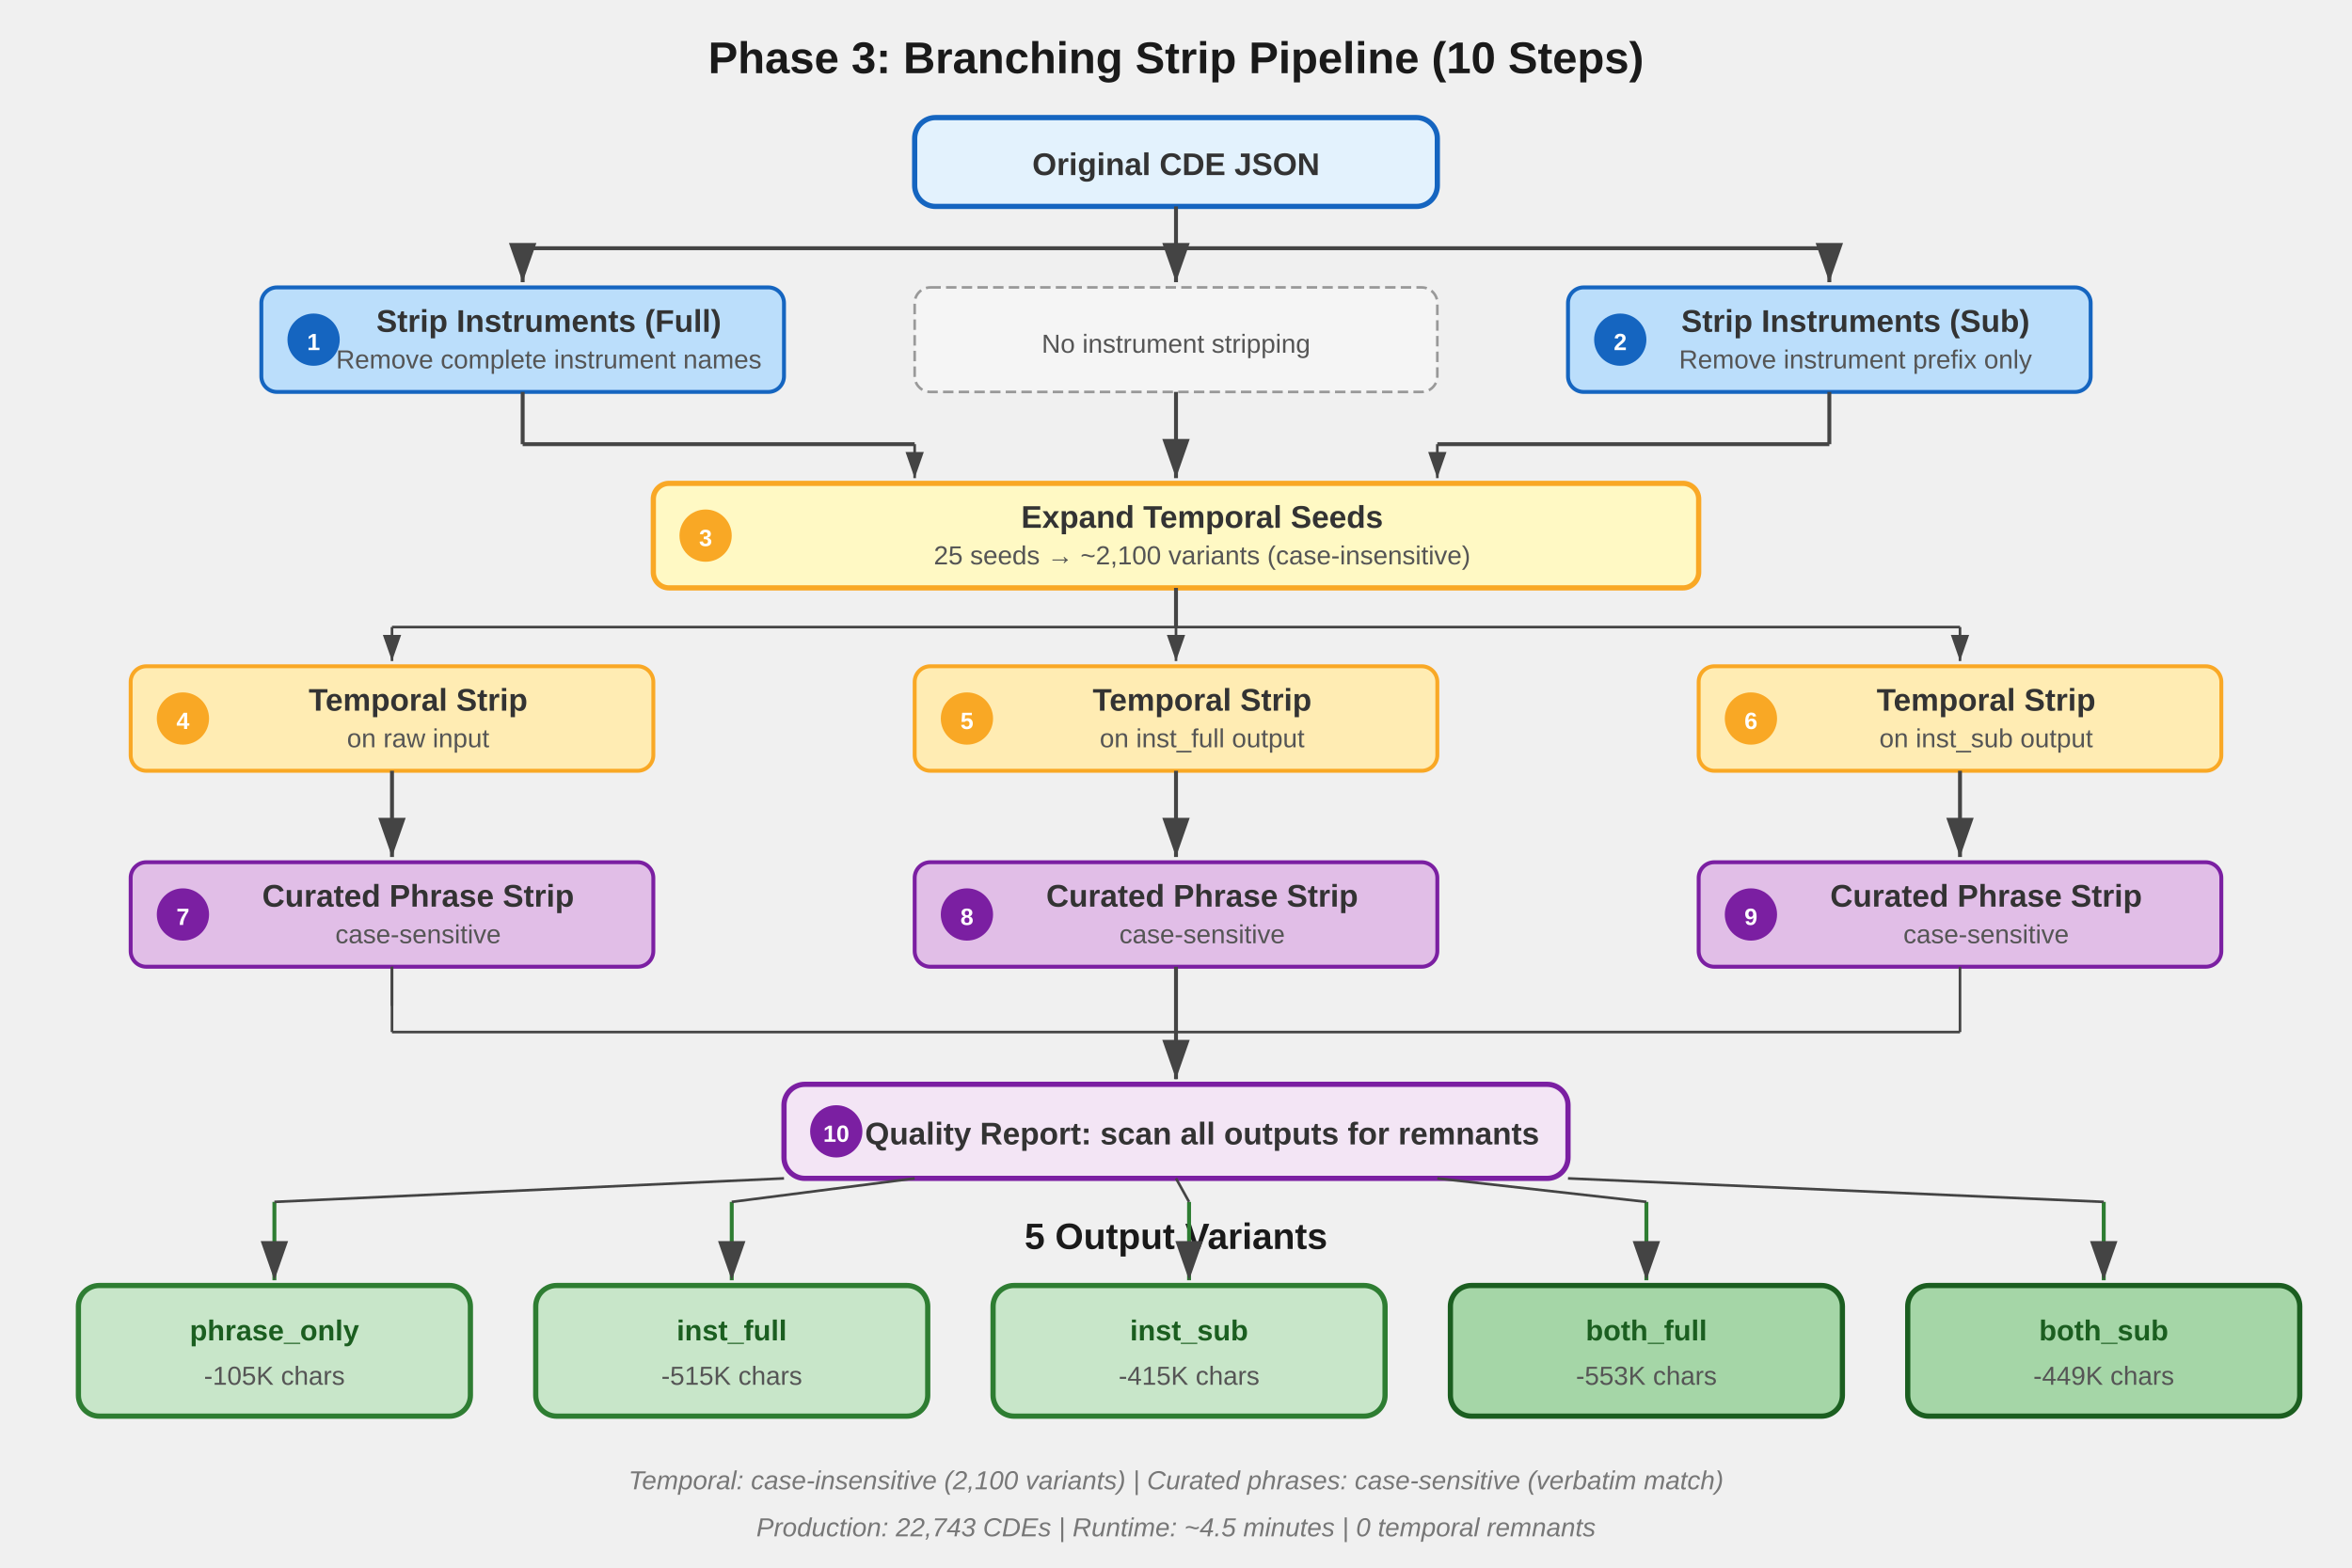
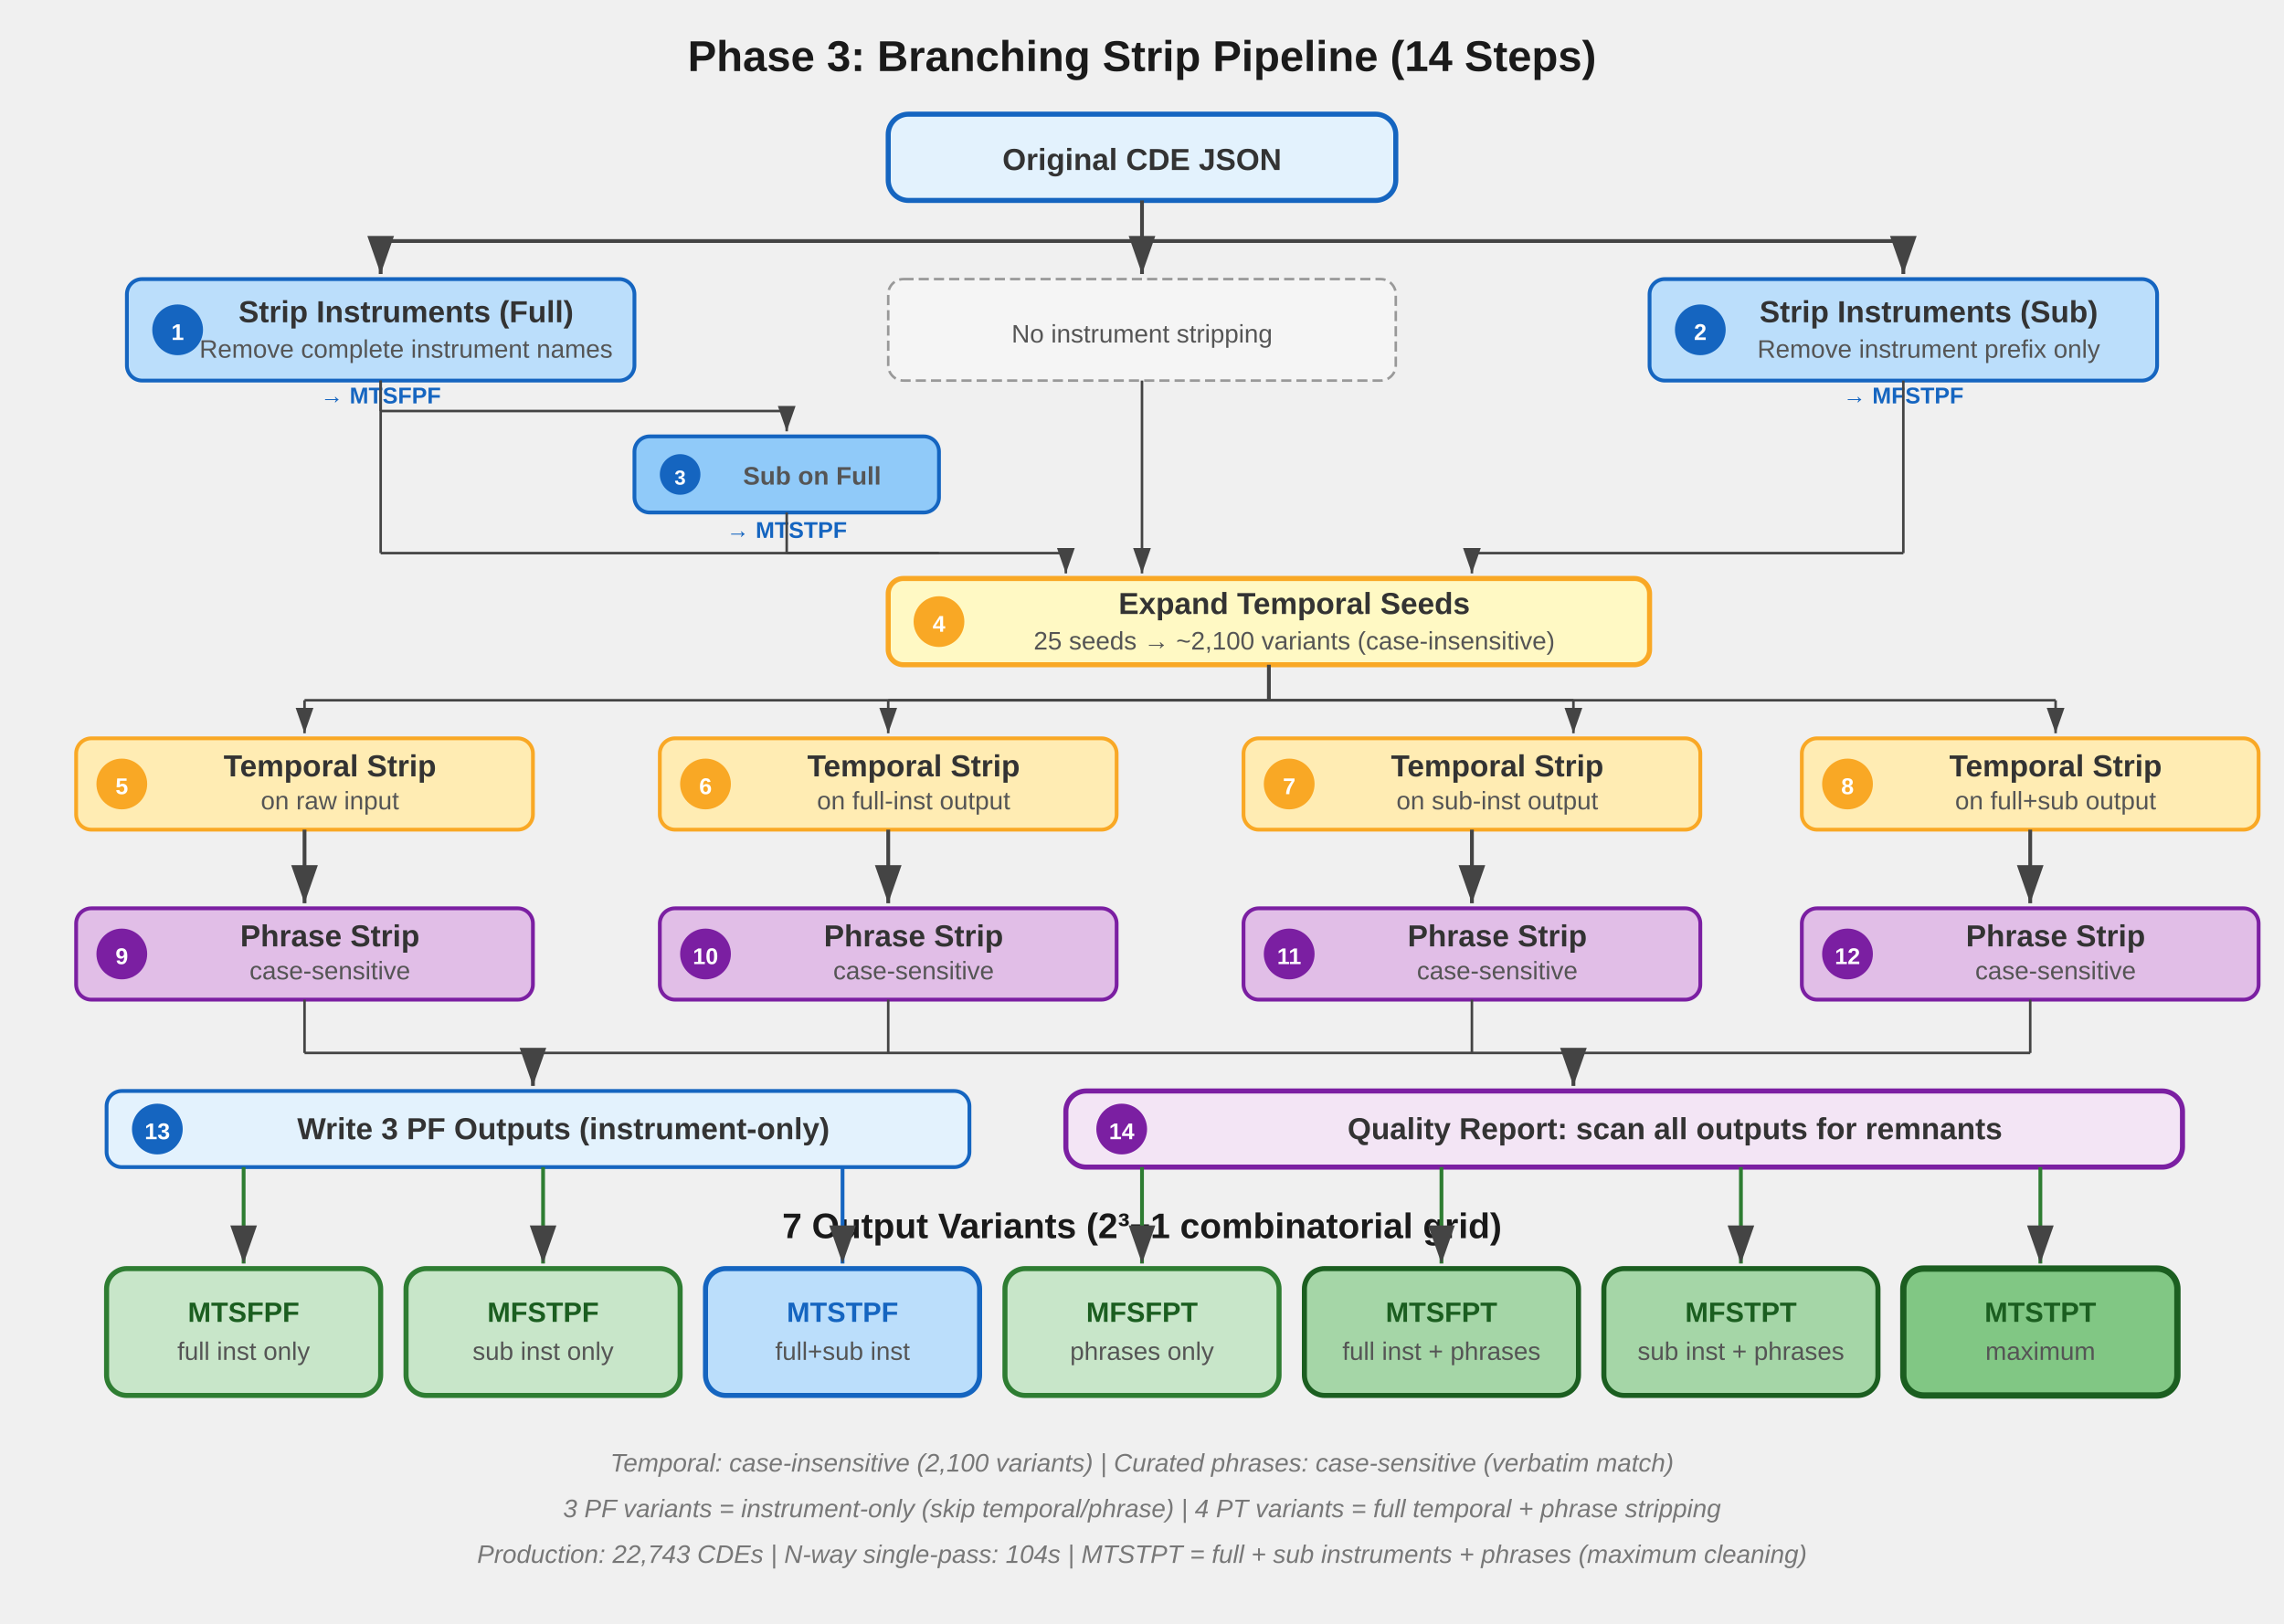
- <svg xmlns="http://www.w3.org/2000/svg" viewBox="0 0 900 600" width="900" height="600">
+ <svg xmlns="http://www.w3.org/2000/svg" viewBox="0 0 900 640" width="900" height="640">
  <defs>
    <marker id="arr" markerWidth="10" markerHeight="7" refX="10" refY="3.5" orient="auto">
      <polygon points="0 0, 10 3.5, 0 7" fill="#444" />
    </marker>
    <style>
      text { font-family: 'Segoe UI', 'Helvetica Neue', Arial, sans-serif; }
      .title { font-size: 17px; font-weight: 700; fill: #1a1a1a; }
      .box-label { font-size: 12px; fill: #333; font-weight: 600; }
      .box-detail { font-size: 10px; fill: #555; }
      .output-label { font-size: 11px; fill: #1b5e20; font-weight: 700; }
      .output-detail { font-size: 10px; fill: #555; }
      .step-num { font-size: 9px; fill: #fff; font-weight: 700; }
      .note { font-size: 10px; fill: #777; font-style: italic; }
+       .pf-label { font-size: 9px; fill: #1565c0; font-weight: 600; }
    </style>
  </defs>
-   <text x="450" y="28" text-anchor="middle" class="title">Phase 3: Branching Strip Pipeline (10 Steps)</text>
+   <text x="450" y="28" text-anchor="middle" class="title">Phase 3: Branching Strip Pipeline (14 Steps)</text>
  <rect x="350" y="45" width="200" height="34" rx="8" fill="#e3f2fd" stroke="#1565c0" stroke-width="2" />
  <text x="450" y="67" text-anchor="middle" class="box-label">Original CDE JSON</text>
  <line x1="450" y1="79" x2="450" y2="95" stroke="#444" stroke-width="1.5" />
-   <line x1="450" y1="95" x2="200" y2="95" stroke="#444" stroke-width="1.5" />
-   <line x1="450" y1="95" x2="700" y2="95" stroke="#444" stroke-width="1.5" />
-   <line x1="200" y1="95" x2="200" y2="108" stroke="#444" stroke-width="1.5" marker-end="url(#arr)" />
-   <line x1="700" y1="95" x2="700" y2="108" stroke="#444" stroke-width="1.5" marker-end="url(#arr)" />
+   <line x1="450" y1="95" x2="150" y2="95" stroke="#444" stroke-width="1.5" />
+   <line x1="450" y1="95" x2="750" y2="95" stroke="#444" stroke-width="1.5" />
+   <line x1="150" y1="95" x2="150" y2="108" stroke="#444" stroke-width="1.5" marker-end="url(#arr)" />
+   <line x1="750" y1="95" x2="750" y2="108" stroke="#444" stroke-width="1.5" marker-end="url(#arr)" />
  <line x1="450" y1="95" x2="450" y2="108" stroke="#444" stroke-width="1.5" marker-end="url(#arr)" />
-   <rect x="100" y="110" width="200" height="40" rx="6" fill="#bbdefb" stroke="#1565c0" stroke-width="1.5" />
-   <circle cx="120" cy="130" r="10" fill="#1565c0" />
-   <text x="120" y="134" text-anchor="middle" class="step-num">1</text>
-   <text x="210" y="127" text-anchor="middle" class="box-label">Strip Instruments (Full)</text>
-   <text x="210" y="141" text-anchor="middle" class="box-detail">Remove complete instrument names</text>
-   <rect x="600" y="110" width="200" height="40" rx="6" fill="#bbdefb" stroke="#1565c0" stroke-width="1.5" />
-   <circle cx="620" cy="130" r="10" fill="#1565c0" />
-   <text x="620" y="134" text-anchor="middle" class="step-num">2</text>
-   <text x="710" y="127" text-anchor="middle" class="box-label">Strip Instruments (Sub)</text>
-   <text x="710" y="141" text-anchor="middle" class="box-detail">Remove instrument prefix only</text>
+   <rect x="50" y="110" width="200" height="40" rx="6" fill="#bbdefb" stroke="#1565c0" stroke-width="1.5" />
+   <circle cx="70" cy="130" r="10" fill="#1565c0" />
+   <text x="70" y="134" text-anchor="middle" class="step-num">1</text>
+   <text x="160" y="127" text-anchor="middle" class="box-label">Strip Instruments (Full)</text>
+   <text x="160" y="141" text-anchor="middle" class="box-detail">Remove complete instrument names</text>
+   <rect x="650" y="110" width="200" height="40" rx="6" fill="#bbdefb" stroke="#1565c0" stroke-width="1.5" />
+   <circle cx="670" cy="130" r="10" fill="#1565c0" />
+   <text x="670" y="134" text-anchor="middle" class="step-num">2</text>
+   <text x="760" y="127" text-anchor="middle" class="box-label">Strip Instruments (Sub)</text>
+   <text x="760" y="141" text-anchor="middle" class="box-detail">Remove instrument prefix only</text>
  <rect x="350" y="110" width="200" height="40" rx="6" fill="#f5f5f5" stroke="#999" stroke-width="1" stroke-dasharray="4,2" />
  <text x="450" y="135" text-anchor="middle" class="box-detail">No instrument stripping</text>
-   <rect x="250" y="185" width="400" height="40" rx="6" fill="#fff9c4" stroke="#f9a825" stroke-width="2" />
-   <circle cx="270" cy="205" r="10" fill="#f9a825" />
-   <text x="270" y="209" text-anchor="middle" class="step-num">3</text>
-   <text x="460" y="202" text-anchor="middle" class="box-label">Expand Temporal Seeds</text>
-   <text x="460" y="216" text-anchor="middle" class="box-detail">25 seeds → ~2,100 variants (case-insensitive)</text>
-   <line x1="200" y1="150" x2="200" y2="170" stroke="#444" stroke-width="1.5" />
-   <line x1="200" y1="170" x2="350" y2="170" stroke="#444" stroke-width="1.5" />
-   <line x1="450" y1="150" x2="450" y2="183" stroke="#444" stroke-width="1.5" marker-end="url(#arr)" />
-   <line x1="700" y1="150" x2="700" y2="170" stroke="#444" stroke-width="1.5" />
-   <line x1="700" y1="170" x2="550" y2="170" stroke="#444" stroke-width="1.5" />
-   <line x1="350" y1="170" x2="350" y2="183" stroke="#444" stroke-width="1" marker-end="url(#arr)" />
-   <line x1="550" y1="170" x2="550" y2="183" stroke="#444" stroke-width="1" marker-end="url(#arr)" />
-   <line x1="450" y1="225" x2="450" y2="240" stroke="#444" stroke-width="1.5" />
-   <line x1="450" y1="240" x2="150" y2="240" stroke="#444" stroke-width="1" />
-   <line x1="450" y1="240" x2="750" y2="240" stroke="#444" stroke-width="1" />
-   <line x1="150" y1="240" x2="150" y2="253" stroke="#444" stroke-width="1" marker-end="url(#arr)" />
-   <line x1="450" y1="240" x2="450" y2="253" stroke="#444" stroke-width="1" marker-end="url(#arr)" />
-   <line x1="750" y1="240" x2="750" y2="253" stroke="#444" stroke-width="1" marker-end="url(#arr)" />
-   <rect x="50" y="255" width="200" height="40" rx="6" fill="#ffecb3" stroke="#f9a825" stroke-width="1.5" />
-   <circle cx="70" cy="275" r="10" fill="#f9a825" />
-   <text x="70" y="279" text-anchor="middle" class="step-num">4</text>
-   <text x="160" y="272" text-anchor="middle" class="box-label">Temporal Strip</text>
-   <text x="160" y="286" text-anchor="middle" class="box-detail">on raw input</text>
-   <rect x="350" y="255" width="200" height="40" rx="6" fill="#ffecb3" stroke="#f9a825" stroke-width="1.5" />
-   <circle cx="370" cy="275" r="10" fill="#f9a825" />
-   <text x="370" y="279" text-anchor="middle" class="step-num">5</text>
-   <text x="460" y="272" text-anchor="middle" class="box-label">Temporal Strip</text>
-   <text x="460" y="286" text-anchor="middle" class="box-detail">on inst_full output</text>
-   <rect x="650" y="255" width="200" height="40" rx="6" fill="#ffecb3" stroke="#f9a825" stroke-width="1.5" />
-   <circle cx="670" cy="275" r="10" fill="#f9a825" />
-   <text x="670" y="279" text-anchor="middle" class="step-num">6</text>
-   <text x="760" y="272" text-anchor="middle" class="box-label">Temporal Strip</text>
-   <text x="760" y="286" text-anchor="middle" class="box-detail">on inst_sub output</text>
-   <line x1="150" y1="295" x2="150" y2="328" stroke="#444" stroke-width="1.5" marker-end="url(#arr)" />
-   <line x1="450" y1="295" x2="450" y2="328" stroke="#444" stroke-width="1.5" marker-end="url(#arr)" />
-   <line x1="750" y1="295" x2="750" y2="328" stroke="#444" stroke-width="1.5" marker-end="url(#arr)" />
-   <rect x="50" y="330" width="200" height="40" rx="6" fill="#e1bee7" stroke="#7b1fa2" stroke-width="1.5" />
-   <circle cx="70" cy="350" r="10" fill="#7b1fa2" />
-   <text x="70" y="354" text-anchor="middle" class="step-num">7</text>
-   <text x="160" y="347" text-anchor="middle" class="box-label">Curated Phrase Strip</text>
-   <text x="160" y="361" text-anchor="middle" class="box-detail">case-sensitive</text>
-   <rect x="350" y="330" width="200" height="40" rx="6" fill="#e1bee7" stroke="#7b1fa2" stroke-width="1.5" />
-   <circle cx="370" cy="350" r="10" fill="#7b1fa2" />
-   <text x="370" y="354" text-anchor="middle" class="step-num">8</text>
-   <text x="460" y="347" text-anchor="middle" class="box-label">Curated Phrase Strip</text>
-   <text x="460" y="361" text-anchor="middle" class="box-detail">case-sensitive</text>
-   <rect x="650" y="330" width="200" height="40" rx="6" fill="#e1bee7" stroke="#7b1fa2" stroke-width="1.5" />
-   <circle cx="670" cy="350" r="10" fill="#7b1fa2" />
-   <text x="670" y="354" text-anchor="middle" class="step-num">9</text>
-   <text x="760" y="347" text-anchor="middle" class="box-label">Curated Phrase Strip</text>
-   <text x="760" y="361" text-anchor="middle" class="box-detail">case-sensitive</text>
-   <rect x="300" y="415" width="300" height="36" rx="8" fill="#f3e5f5" stroke="#7b1fa2" stroke-width="2" />
-   <circle cx="320" cy="433" r="10" fill="#7b1fa2" />
-   <text x="320" y="437" text-anchor="middle" class="step-num">10</text>
-   <text x="460" y="438" text-anchor="middle" class="box-label">Quality Report: scan all outputs for remnants</text>
-   <line x1="150" y1="370" x2="150" y2="395" stroke="#444" stroke-width="1" />
-   <line x1="450" y1="370" x2="450" y2="413" stroke="#444" stroke-width="1.5" marker-end="url(#arr)" />
-   <line x1="750" y1="370" x2="750" y2="395" stroke="#444" stroke-width="1" />
-   <line x1="150" y1="395" x2="750" y2="395" stroke="#444" stroke-width="1" />
-   <line x1="450" y1="395" x2="450" y2="413" stroke="#444" stroke-width="1" />
-   <text x="450" y="478" text-anchor="middle" class="title" style="font-size:14px;">5 Output Variants</text>
-   <rect x="30" y="492" width="150" height="50" rx="8" fill="#c8e6c9" stroke="#2e7d32" stroke-width="2" />
-   <text x="105" y="513" text-anchor="middle" class="output-label">phrase_only</text>
-   <text x="105" y="530" text-anchor="middle" class="output-detail">-105K chars</text>
-   <rect x="205" y="492" width="150" height="50" rx="8" fill="#c8e6c9" stroke="#2e7d32" stroke-width="2" />
-   <text x="280" y="513" text-anchor="middle" class="output-label">inst_full</text>
-   <text x="280" y="530" text-anchor="middle" class="output-detail">-515K chars</text>
-   <rect x="380" y="492" width="150" height="50" rx="8" fill="#c8e6c9" stroke="#2e7d32" stroke-width="2" />
-   <text x="455" y="513" text-anchor="middle" class="output-label">inst_sub</text>
-   <text x="455" y="530" text-anchor="middle" class="output-detail">-415K chars</text>
-   <rect x="555" y="492" width="150" height="50" rx="8" fill="#a5d6a7" stroke="#1b5e20" stroke-width="2" />
-   <text x="630" y="513" text-anchor="middle" class="output-label">both_full</text>
-   <text x="630" y="530" text-anchor="middle" class="output-detail">-553K chars</text>
-   <rect x="730" y="492" width="150" height="50" rx="8" fill="#a5d6a7" stroke="#1b5e20" stroke-width="2" />
-   <text x="805" y="513" text-anchor="middle" class="output-label">both_sub</text>
-   <text x="805" y="530" text-anchor="middle" class="output-detail">-449K chars</text>
-   <line x1="150" y1="370" x2="150" y2="385" stroke="#444" stroke-width="1" />
-   <line x1="105" y1="460" x2="105" y2="490" stroke="#2e7d32" stroke-width="1.5" marker-end="url(#arr)" />
-   <line x1="280" y1="460" x2="280" y2="490" stroke="#2e7d32" stroke-width="1.5" marker-end="url(#arr)" />
-   <line x1="455" y1="460" x2="455" y2="490" stroke="#2e7d32" stroke-width="1.5" marker-end="url(#arr)" />
-   <line x1="630" y1="460" x2="630" y2="490" stroke="#2e7d32" stroke-width="1.5" marker-end="url(#arr)" />
-   <line x1="805" y1="460" x2="805" y2="490" stroke="#2e7d32" stroke-width="1.5" marker-end="url(#arr)" />
-   <line x1="300" y1="451" x2="105" y2="460" stroke="#444" stroke-width="1" />
-   <line x1="350" y1="451" x2="280" y2="460" stroke="#444" stroke-width="1" />
-   <line x1="450" y1="451" x2="455" y2="460" stroke="#444" stroke-width="1" />
-   <line x1="550" y1="451" x2="630" y2="460" stroke="#444" stroke-width="1" />
-   <line x1="600" y1="451" x2="805" y2="460" stroke="#444" stroke-width="1" />
-   <text x="450" y="570" text-anchor="middle" class="note">Temporal: case-insensitive (2,100 variants)  |  Curated phrases: case-sensitive (verbatim match)</text>
-   <text x="450" y="588" text-anchor="middle" class="note">Production: 22,743 CDEs  |  Runtime: ~4.5 minutes  |  0 temporal remnants</text>
+   <line x1="150" y1="150" x2="150" y2="162" stroke="#444" stroke-width="1" />
+   <line x1="150" y1="162" x2="310" y2="162" stroke="#444" stroke-width="1" />
+   <line x1="310" y1="162" x2="310" y2="170" stroke="#444" stroke-width="1" marker-end="url(#arr)" />
+   <rect x="250" y="172" width="120" height="30" rx="6" fill="#90caf9" stroke="#1565c0" stroke-width="1.5" />
+   <circle cx="268" cy="187" r="8" fill="#1565c0" />
+   <text x="268" y="191" text-anchor="middle" class="step-num" style="font-size:8px;">3</text>
+   <text x="320" y="191" text-anchor="middle" class="box-detail" style="font-weight:600;">Sub on Full</text>
+   <text x="150" y="159" text-anchor="middle" class="pf-label">→ MTSFPF</text>
+   <text x="750" y="159" text-anchor="middle" class="pf-label">→ MFSTPF</text>
+   <text x="310" y="212" text-anchor="middle" class="pf-label">→ MTSTPF</text>
+   <rect x="350" y="228" width="300" height="34" rx="6" fill="#fff9c4" stroke="#f9a825" stroke-width="2" />
+   <circle cx="370" cy="245" r="10" fill="#f9a825" />
+   <text x="370" y="249" text-anchor="middle" class="step-num">4</text>
+   <text x="510" y="242" text-anchor="middle" class="box-label">Expand Temporal Seeds</text>
+   <text x="510" y="256" text-anchor="middle" class="box-detail">25 seeds → ~2,100 variants (case-insensitive)</text>
+   <line x1="150" y1="150" x2="150" y2="218" stroke="#444" stroke-width="1" />
+   <line x1="150" y1="218" x2="420" y2="218" stroke="#444" stroke-width="1" />
+   <line x1="420" y1="218" x2="420" y2="226" stroke="#444" stroke-width="1" marker-end="url(#arr)" />
+   <line x1="450" y1="150" x2="450" y2="218" stroke="#444" stroke-width="1" />
+   <line x1="450" y1="218" x2="450" y2="226" stroke="#444" stroke-width="1" marker-end="url(#arr)" />
+   <line x1="750" y1="150" x2="750" y2="218" stroke="#444" stroke-width="1" />
+   <line x1="750" y1="218" x2="580" y2="218" stroke="#444" stroke-width="1" />
+   <line x1="580" y1="218" x2="580" y2="226" stroke="#444" stroke-width="1" marker-end="url(#arr)" />
+   <line x1="310" y1="202" x2="310" y2="218" stroke="#444" stroke-width="1" />
+   <line x1="310" y1="218" x2="370" y2="218" stroke="#444" stroke-width="1" />
+   <line x1="500" y1="262" x2="500" y2="276" stroke="#444" stroke-width="1.5" />
+   <line x1="500" y1="276" x2="120" y2="276" stroke="#444" stroke-width="1" />
+   <line x1="500" y1="276" x2="350" y2="276" stroke="#444" stroke-width="1" />
+   <line x1="500" y1="276" x2="620" y2="276" stroke="#444" stroke-width="1" />
+   <line x1="500" y1="276" x2="810" y2="276" stroke="#444" stroke-width="1" />
+   <line x1="120" y1="276" x2="120" y2="289" stroke="#444" stroke-width="1" marker-end="url(#arr)" />
+   <line x1="350" y1="276" x2="350" y2="289" stroke="#444" stroke-width="1" marker-end="url(#arr)" />
+   <line x1="620" y1="276" x2="620" y2="289" stroke="#444" stroke-width="1" marker-end="url(#arr)" />
+   <line x1="810" y1="276" x2="810" y2="289" stroke="#444" stroke-width="1" marker-end="url(#arr)" />
+   <rect x="30" y="291" width="180" height="36" rx="6" fill="#ffecb3" stroke="#f9a825" stroke-width="1.5" />
+   <circle cx="48" cy="309" r="10" fill="#f9a825" />
+   <text x="48" y="313" text-anchor="middle" class="step-num">5</text>
+   <text x="130" y="306" text-anchor="middle" class="box-label">Temporal Strip</text>
+   <text x="130" y="319" text-anchor="middle" class="box-detail">on raw input</text>
+   <rect x="260" y="291" width="180" height="36" rx="6" fill="#ffecb3" stroke="#f9a825" stroke-width="1.5" />
+   <circle cx="278" cy="309" r="10" fill="#f9a825" />
+   <text x="278" y="313" text-anchor="middle" class="step-num">6</text>
+   <text x="360" y="306" text-anchor="middle" class="box-label">Temporal Strip</text>
+   <text x="360" y="319" text-anchor="middle" class="box-detail">on full-inst output</text>
+   <rect x="490" y="291" width="180" height="36" rx="6" fill="#ffecb3" stroke="#f9a825" stroke-width="1.5" />
+   <circle cx="508" cy="309" r="10" fill="#f9a825" />
+   <text x="508" y="313" text-anchor="middle" class="step-num">7</text>
+   <text x="590" y="306" text-anchor="middle" class="box-label">Temporal Strip</text>
+   <text x="590" y="319" text-anchor="middle" class="box-detail">on sub-inst output</text>
+   <rect x="710" y="291" width="180" height="36" rx="6" fill="#ffecb3" stroke="#f9a825" stroke-width="1.5" />
+   <circle cx="728" cy="309" r="10" fill="#f9a825" />
+   <text x="728" y="313" text-anchor="middle" class="step-num">8</text>
+   <text x="810" y="306" text-anchor="middle" class="box-label">Temporal Strip</text>
+   <text x="810" y="319" text-anchor="middle" class="box-detail">on full+sub output</text>
+   <line x1="120" y1="327" x2="120" y2="356" stroke="#444" stroke-width="1.5" marker-end="url(#arr)" />
+   <line x1="350" y1="327" x2="350" y2="356" stroke="#444" stroke-width="1.5" marker-end="url(#arr)" />
+   <line x1="580" y1="327" x2="580" y2="356" stroke="#444" stroke-width="1.5" marker-end="url(#arr)" />
+   <line x1="800" y1="327" x2="800" y2="356" stroke="#444" stroke-width="1.5" marker-end="url(#arr)" />
+   <rect x="30" y="358" width="180" height="36" rx="6" fill="#e1bee7" stroke="#7b1fa2" stroke-width="1.5" />
+   <circle cx="48" cy="376" r="10" fill="#7b1fa2" />
+   <text x="48" y="380" text-anchor="middle" class="step-num">9</text>
+   <text x="130" y="373" text-anchor="middle" class="box-label">Phrase Strip</text>
+   <text x="130" y="386" text-anchor="middle" class="box-detail">case-sensitive</text>
+   <rect x="260" y="358" width="180" height="36" rx="6" fill="#e1bee7" stroke="#7b1fa2" stroke-width="1.5" />
+   <circle cx="278" cy="376" r="10" fill="#7b1fa2" />
+   <text x="278" y="380" text-anchor="middle" class="step-num">10</text>
+   <text x="360" y="373" text-anchor="middle" class="box-label">Phrase Strip</text>
+   <text x="360" y="386" text-anchor="middle" class="box-detail">case-sensitive</text>
+   <rect x="490" y="358" width="180" height="36" rx="6" fill="#e1bee7" stroke="#7b1fa2" stroke-width="1.5" />
+   <circle cx="508" cy="376" r="10" fill="#7b1fa2" />
+   <text x="508" y="380" text-anchor="middle" class="step-num">11</text>
+   <text x="590" y="373" text-anchor="middle" class="box-label">Phrase Strip</text>
+   <text x="590" y="386" text-anchor="middle" class="box-detail">case-sensitive</text>
+   <rect x="710" y="358" width="180" height="36" rx="6" fill="#e1bee7" stroke="#7b1fa2" stroke-width="1.5" />
+   <circle cx="728" cy="376" r="10" fill="#7b1fa2" />
+   <text x="728" y="380" text-anchor="middle" class="step-num">12</text>
+   <text x="810" y="373" text-anchor="middle" class="box-label">Phrase Strip</text>
+   <text x="810" y="386" text-anchor="middle" class="box-detail">case-sensitive</text>
+   <rect x="42" y="430" width="340" height="30" rx="6" fill="#e3f2fd" stroke="#1565c0" stroke-width="1.5" />
+   <circle cx="62" cy="445" r="10" fill="#1565c0" />
+   <text x="62" y="449" text-anchor="middle" class="step-num">13</text>
+   <text x="222" y="449" text-anchor="middle" class="box-label">Write 3 PF Outputs (instrument-only)</text>
+   <rect x="420" y="430" width="440" height="30" rx="8" fill="#f3e5f5" stroke="#7b1fa2" stroke-width="2" />
+   <circle cx="442" cy="445" r="10" fill="#7b1fa2" />
+   <text x="442" y="449" text-anchor="middle" class="step-num">14</text>
+   <text x="660" y="449" text-anchor="middle" class="box-label">Quality Report: scan all outputs for remnants</text>
+   <line x1="120" y1="394" x2="120" y2="415" stroke="#444" stroke-width="1" />
+   <line x1="350" y1="394" x2="350" y2="415" stroke="#444" stroke-width="1" />
+   <line x1="580" y1="394" x2="580" y2="415" stroke="#444" stroke-width="1" />
+   <line x1="800" y1="394" x2="800" y2="415" stroke="#444" stroke-width="1" />
+   <line x1="120" y1="415" x2="800" y2="415" stroke="#444" stroke-width="1" />
+   <line x1="620" y1="415" x2="620" y2="428" stroke="#444" stroke-width="1.5" marker-end="url(#arr)" />
+   <line x1="210" y1="415" x2="210" y2="428" stroke="#444" stroke-width="1.5" marker-end="url(#arr)" />
+   <text x="450" y="488" text-anchor="middle" class="title" style="font-size:14px;">7 Output Variants (2³−1 combinatorial grid)</text>
+   <rect x="42" y="500" width="108" height="50" rx="8" fill="#c8e6c9" stroke="#2e7d32" stroke-width="2" />
+   <text x="96" y="521" text-anchor="middle" class="output-label">MTSFPF</text>
+   <text x="96" y="536" text-anchor="middle" class="output-detail">full inst only</text>
+   <rect x="160" y="500" width="108" height="50" rx="8" fill="#c8e6c9" stroke="#2e7d32" stroke-width="2" />
+   <text x="214" y="521" text-anchor="middle" class="output-label">MFSTPF</text>
+   <text x="214" y="536" text-anchor="middle" class="output-detail">sub inst only</text>
+   <rect x="278" y="500" width="108" height="50" rx="8" fill="#bbdefb" stroke="#1565c0" stroke-width="2" />
+   <text x="332" y="521" text-anchor="middle" class="output-label" style="fill:#1565c0;">MTSTPF</text>
+   <text x="332" y="536" text-anchor="middle" class="output-detail">full+sub inst</text>
+   <rect x="396" y="500" width="108" height="50" rx="8" fill="#c8e6c9" stroke="#2e7d32" stroke-width="2" />
+   <text x="450" y="521" text-anchor="middle" class="output-label">MFSFPT</text>
+   <text x="450" y="536" text-anchor="middle" class="output-detail">phrases only</text>
+   <rect x="514" y="500" width="108" height="50" rx="8" fill="#a5d6a7" stroke="#1b5e20" stroke-width="2" />
+   <text x="568" y="521" text-anchor="middle" class="output-label">MTSFPT</text>
+   <text x="568" y="536" text-anchor="middle" class="output-detail">full inst + phrases</text>
+   <rect x="632" y="500" width="108" height="50" rx="8" fill="#a5d6a7" stroke="#1b5e20" stroke-width="2" />
+   <text x="686" y="521" text-anchor="middle" class="output-label">MFSTPT</text>
+   <text x="686" y="536" text-anchor="middle" class="output-detail">sub inst + phrases</text>
+   <rect x="750" y="500" width="108" height="50" rx="8" fill="#81c784" stroke="#1b5e20" stroke-width="2.5" />
+   <text x="804" y="521" text-anchor="middle" class="output-label">MTSTPT</text>
+   <text x="804" y="536" text-anchor="middle" class="output-detail">maximum</text>
+   <line x1="96" y1="460" x2="96" y2="498" stroke="#2e7d32" stroke-width="1.5" marker-end="url(#arr)" />
+   <line x1="214" y1="460" x2="214" y2="498" stroke="#2e7d32" stroke-width="1.5" marker-end="url(#arr)" />
+   <line x1="332" y1="460" x2="332" y2="498" stroke="#1565c0" stroke-width="1.5" marker-end="url(#arr)" />
+   <line x1="450" y1="460" x2="450" y2="498" stroke="#2e7d32" stroke-width="1.5" marker-end="url(#arr)" />
+   <line x1="568" y1="460" x2="568" y2="498" stroke="#2e7d32" stroke-width="1.5" marker-end="url(#arr)" />
+   <line x1="686" y1="460" x2="686" y2="498" stroke="#2e7d32" stroke-width="1.5" marker-end="url(#arr)" />
+   <line x1="804" y1="460" x2="804" y2="498" stroke="#2e7d32" stroke-width="1.5" marker-end="url(#arr)" />
+   <text x="450" y="580" text-anchor="middle" class="note">Temporal: case-insensitive (2,100 variants)  |  Curated phrases: case-sensitive (verbatim match)</text>
+   <text x="450" y="598" text-anchor="middle" class="note">3 PF variants = instrument-only (skip temporal/phrase)  |  4 PT variants = full temporal + phrase stripping</text>
+   <text x="450" y="616" text-anchor="middle" class="note">Production: 22,743 CDEs  |  N-way single-pass: 104s  |  MTSTPT = full + sub instruments + phrases (maximum cleaning)</text>
</svg>
